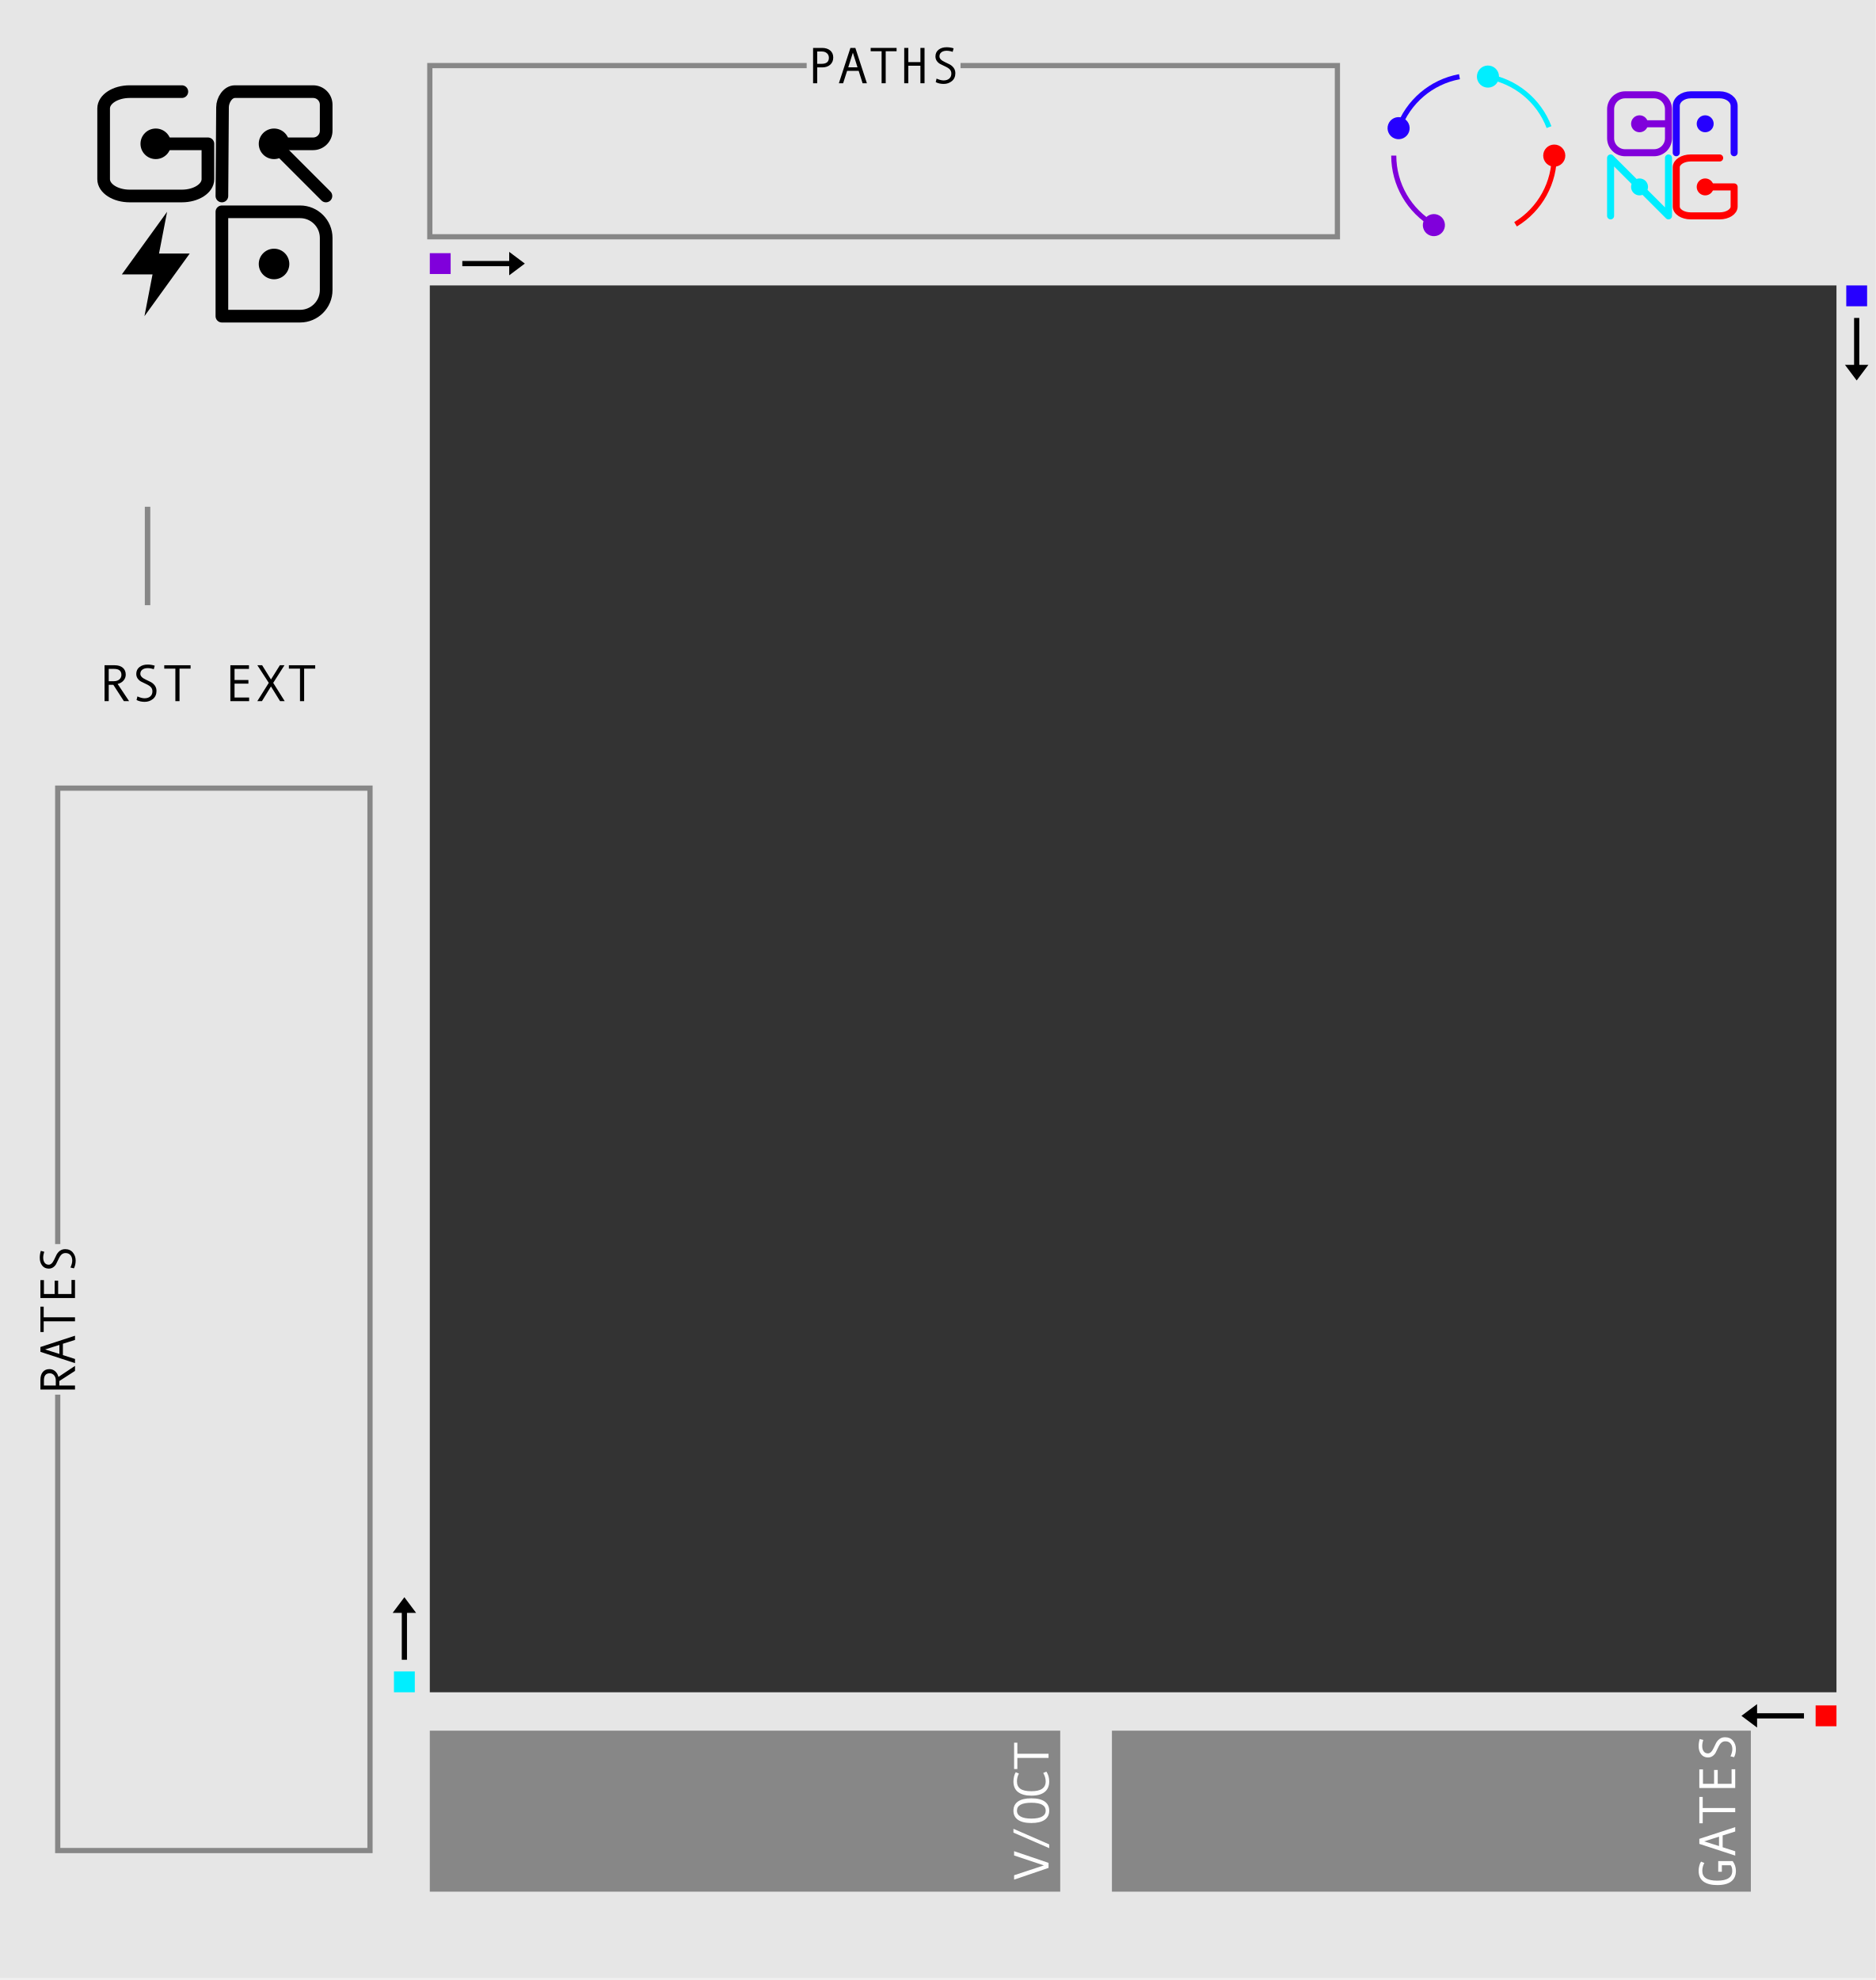
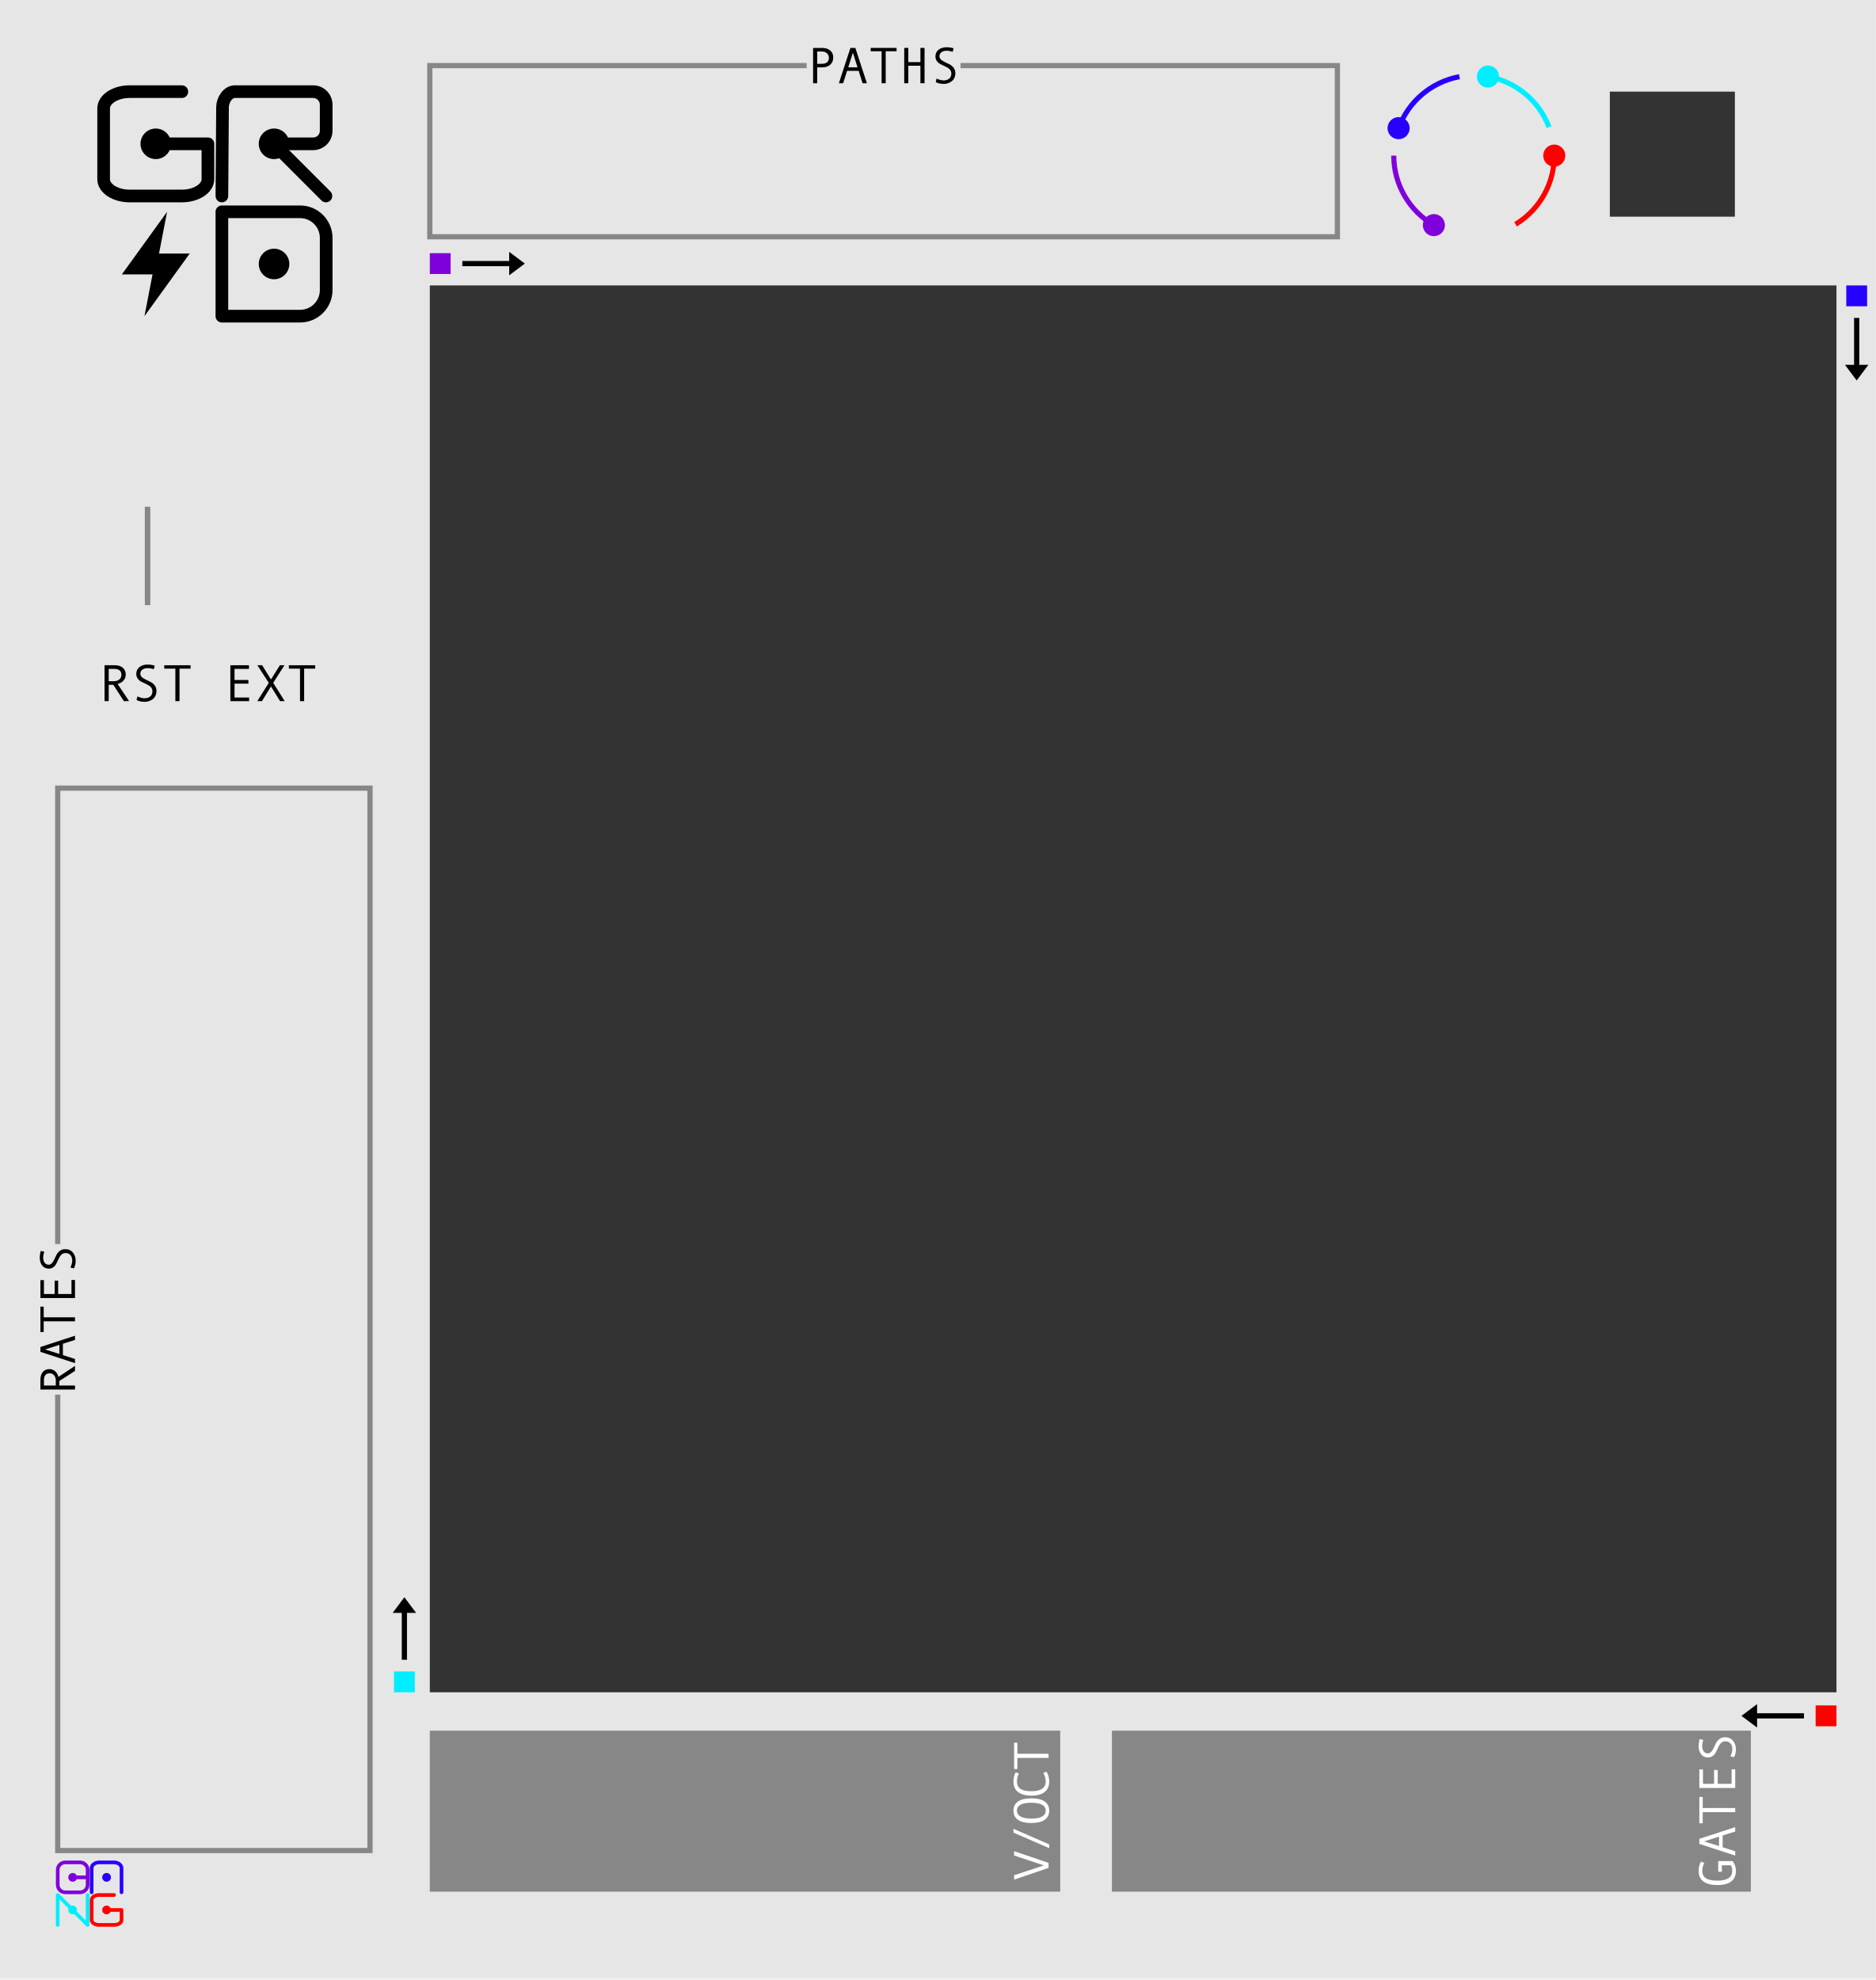
<svg xmlns="http://www.w3.org/2000/svg" width="100%" height="100%" viewBox="0 0 360 380" version="1.1" xml:space="preserve" style="fill-rule:evenodd;clip-rule:evenodd;stroke-miterlimit:36.5;">
  <rect id="StochSeqGrid" x="0" y="0" width="360" height="379.6" style="fill:none;" />
  <clipPath id="_clip1">
    <rect x="0" y="0" width="360" height="379.6" />
  </clipPath>
  <g clip-path="url(#_clip1)">
    <g id="Layer1">
      <rect id="background" x="0" y="0" width="360" height="380.662" style="fill:#e6e6e6;" />
      <rect id="rect" x="82.5" y="54.78" width="270" height="270" style="fill:#333;" />
      <path d="M28.324,97.257l0,18.887" style="fill:none;stroke:#282828;stroke-opacity:0.5;stroke-width:1.05px;" />
      <rect x="82.5" y="48.587" width="4" height="4" style="fill:#8000db;" />
      <path d="M75.619,320.78l0,4l4,-0l0,-4l-4,-0Z" style="fill:#0ef;" />
      <path d="M358.381,58.78l-0,-4l-4,-0l-0,4l4,-0Z" style="fill:#2600ff;" />
      <rect x="348.5" y="327.303" width="4" height="4" style="fill:#f00;" />
      <path d="M97.738,48.337l3,2.25l-3,2.25l0,-4.5Z" />
      <path d="M88.738,50.587l9.6,-0" style="fill:none;stroke:#000;stroke-width:1px;" />
      <path d="M75.369,309.541l2.25,-3l2.25,3l-4.5,0Z" />
      <path d="M77.619,318.541l0,-9.6" style="fill:none;stroke:#000;stroke-width:1px;" />
      <path d="M358.631,70.018l-2.25,3l-2.25,-3l4.5,-0Z" />
      <path d="M356.381,61.018l-0,9.6" style="fill:none;stroke:#000;stroke-width:1px;" />
      <path d="M337.262,331.553l-3,-2.25l3,-2.25l-0,4.5Z" />
      <path d="M346.262,329.303l-9.6,0" style="fill:none;stroke:#000;stroke-width:1px;" />
      <rect x="213.429" y="332.149" width="122.637" height="30.895" style="fill:#282828;fill-opacity:0.5;" />
      <rect x="82.5" y="332.149" width="121.005" height="30.895" style="fill:#282828;fill-opacity:0.5;" />
      <rect x="11.078" y="151.258" width="59.94" height="203.895" style="fill:none;stroke:#282828;stroke-opacity:0.5;stroke-width:1px;stroke-miterlimit:1.5;" />
      <rect x="82.5" y="12.587" width="174.207" height="32.854" style="fill:none;stroke:#282828;stroke-opacity:0.5;stroke-width:1px;stroke-miterlimit:1.5;" />
      <g id="grid">
        <g>
          <circle cx="52.6" cy="50.663" r="2.932" />
          <path d="M62.607,45.653c0,-2.761 -2.242,-5.003 -5.003,-5.003l-15.012,-0l0,20.027l15.012,-0c2.761,-0 5.003,-2.242 5.003,-5.004l0,-10.02Z" style="fill:none;stroke:#000;stroke-width:2.43px;stroke-linejoin:round;stroke-miterlimit:3;" />
        </g>
        <g>
          <circle cx="52.6" cy="27.6" r="2.932" />
          <path d="M52.553,27.6l10.007,10.014" style="fill:none;stroke:#000;stroke-width:2.43px;stroke-linecap:round;stroke-miterlimit:1.5;" />
          <path d="M52.553,27.6l7.551,0c1.382,0 2.503,-1.121 2.503,-2.503l0,-5.007c0,-1.381 -1.121,-2.503 -2.503,-2.503l-15.008,-0c-1.382,-0 -2.384,1.623 -2.384,3.005l-0.12,17.022" style="fill:none;stroke:#000;stroke-width:2.43px;stroke-linecap:round;stroke-linejoin:round;stroke-miterlimit:3;" />
        </g>
        <g>
          <circle cx="29.9" cy="27.6" r="2.932" />
          <path d="M34.904,17.587l-10.008,-0c-2.761,-0 -5.003,1.445 -5.003,3.225l-0,13.577c-0,1.78 2.242,3.225 5.003,3.225l10.008,-0c2.762,-0 5.004,-1.445 5.004,-3.225l-0,-6.789l-10.008,0" style="fill:none;stroke:#000;stroke-width:2.43px;stroke-linecap:round;stroke-linejoin:round;stroke-miterlimit:3;" />
        </g>
        <path d="M30.523,48.661l5.89,-0l-8.684,12.016l1.548,-8.011l-5.89,-0l8.684,-12.016l-1.548,8.011Z" />
      </g>
      <g id="logo">
        <g>
-           <circle cx="314.704" cy="23.755" r="1.627" style="fill:#8000db;" />
-           <path d="M314.704,23.755l5.554,0" style="fill:none;stroke:#8000db;stroke-width:1.35px;stroke-miterlimit:1.5;" />
-           <path d="M320.258,20.975c0,-1.533 -1.244,-2.777 -2.777,-2.777l-5.554,-0c-1.532,-0 -2.777,1.244 -2.777,2.777l0,5.561c0,1.532 1.245,2.776 2.777,2.776l5.554,0c1.533,0 2.777,-1.244 2.777,-2.776l0,-5.561Z" style="fill:none;stroke:#8000db;stroke-width:1.35px;stroke-linejoin:round;stroke-miterlimit:3;" />
+           <circle cx="13.95" cy="360.3" r="0.841" style="fill:#8000db;" />
+           <path d="M13.95,360.3l2.869,0" style="fill:none;stroke:#8000db;stroke-width:0.7px;stroke-miterlimit:1.5;" />
+           <path d="M16.819,358.864c0,-0.792 -0.643,-1.434 -1.434,-1.434l-2.869,-0c-0.792,-0 -1.434,0.642 -1.434,1.434l-0,2.872c-0,0.792 0.642,1.435 1.434,1.435l2.869,-0c0.791,-0 1.434,-0.643 1.434,-1.435l0,-2.872Z" style="fill:none;stroke:#8000db;stroke-width:0.7px;stroke-linejoin:round;stroke-miterlimit:3;" />
        </g>
        <g>
-           <circle cx="327.302" cy="35.872" r="1.627" style="fill:#f00;" />
-           <path d="M330.079,30.315l-5.554,0c-1.532,0 -2.777,0.802 -2.777,1.79l0,7.535c0,0.988 1.245,1.79 2.777,1.79l5.554,-0c1.533,-0 2.777,-0.802 2.777,-1.79l0,-3.768l-5.554,0" style="fill:none;stroke:#f00;stroke-width:1.35px;stroke-linecap:round;stroke-linejoin:round;stroke-miterlimit:3;" />
+           <circle cx="20.458" cy="366.559" r="0.841" style="fill:#f00;" />
+           <path d="M21.892,363.689l-2.869,-0c-0.791,-0 -1.434,0.414 -1.434,0.924l-0,3.892c-0,0.51 0.643,0.925 1.434,0.925l2.869,-0c0.792,-0 1.434,-0.415 1.434,-0.925l0,-1.946l-2.868,0" style="fill:none;stroke:#f00;stroke-width:0.7px;stroke-linecap:round;stroke-linejoin:round;stroke-miterlimit:3;" />
        </g>
        <g>
-           <circle cx="327.302" cy="23.755" r="1.627" style="fill:#2600ff;" />
-           <path d="M332.856,29.312l0,-8.981c0,-1.177 -1.244,-2.133 -2.777,-2.133l-5.554,-0c-1.532,-0 -2.777,0.956 -2.777,2.133l0,8.981" style="fill:none;stroke:#2600ff;stroke-width:1.35px;stroke-linecap:round;stroke-linejoin:round;stroke-miterlimit:3;" />
+           <circle cx="20.458" cy="360.3" r="0.841" style="fill:#2600ff;" />
+           <path d="M23.326,363.171l0,-4.64c0,-0.608 -0.642,-1.101 -1.434,-1.101l-2.869,-0c-0.791,-0 -1.434,0.493 -1.434,1.101l-0,4.64" style="fill:none;stroke:#2600ff;stroke-width:0.7px;stroke-linecap:round;stroke-linejoin:round;stroke-miterlimit:3;" />
        </g>
        <g>
-           <circle cx="314.701" cy="35.872" r="1.627" style="fill:#0ef;" />
-           <path d="M309.144,41.43l-0,-11.115l11.114,11.115l0,-11.115" style="fill:none;stroke:#0ef;stroke-width:1.35px;stroke-linecap:round;stroke-linejoin:round;stroke-miterlimit:1.5;" />
+           <circle cx="13.949" cy="366.559" r="0.841" style="fill:#0ef;" />
+           <path d="M11.078,369.43l0,-5.741l5.741,5.741l0,-5.741" style="fill:none;stroke:#0ef;stroke-width:0.7px;stroke-linecap:round;stroke-linejoin:round;stroke-miterlimit:1.5;" />
        </g>
      </g>
      <g>
        <path d="M194.652,355.276l6.611,2.246l0,0.962l-6.611,2.251l-0,-0.84l5.721,-1.889l-5.721,-1.9l-0,-0.83Z" style="fill:#fff;fill-rule:nonzero;" />
        <path d="M194.525,350.982l6.865,2.993l-0,0.718l-6.865,-2.978l0,-0.733Z" style="fill:#fff;fill-rule:nonzero;" />
        <path d="M194.525,347.504c0,-0.772 0.293,-1.36 0.879,-1.766c0.585,-0.405 1.437,-0.607 2.556,-0.607c1.112,-0 1.961,0.201 2.549,0.605c0.587,0.404 0.881,0.993 0.881,1.768c-0,0.768 -0.293,1.355 -0.879,1.76c-0.586,0.405 -1.436,0.608 -2.551,0.608c-1.115,-0 -1.967,-0.202 -2.554,-0.606c-0.587,-0.403 -0.881,-0.991 -0.881,-1.762Zm6.19,-0c-0,-1.016 -0.919,-1.524 -2.755,-1.524c-1.84,0 -2.76,0.508 -2.76,1.524c-0,0.494 0.238,0.871 0.714,1.13c0.477,0.259 1.159,0.388 2.046,0.388c0.896,0 1.58,-0.128 2.05,-0.386c0.47,-0.257 0.705,-0.634 0.705,-1.132Z" style="fill:#fff;fill-rule:nonzero;" />
        <path d="M200.851,340.011c0.359,0.541 0.539,1.167 0.539,1.88c-0,0.892 -0.294,1.57 -0.881,2.034c-0.588,0.464 -1.437,0.696 -2.549,0.696c-1.075,-0 -1.916,-0.225 -2.524,-0.674c-0.607,-0.449 -0.911,-1.134 -0.911,-2.056c0,-0.332 0.041,-0.66 0.122,-0.986c0.081,-0.326 0.189,-0.588 0.323,-0.786l0.605,0.264c-0.25,0.459 -0.375,0.961 -0.375,1.508c-0,0.635 0.221,1.107 0.663,1.416c0.442,0.31 1.141,0.464 2.097,0.464c1.836,0 2.755,-0.626 2.755,-1.88c-0,-0.53 -0.156,-1.074 -0.469,-1.631l0.605,-0.249Z" style="fill:#fff;fill-rule:nonzero;" />
        <path d="M195.275,334.458l-0,2.124l5.988,-0l0,0.796l-5.988,-0l-0,2.133l-0.623,0l-0,-5.053l0.623,-0Z" style="fill:#fff;fill-rule:nonzero;" />
      </g>
      <g>
        <path d="M47.817,134.564l-3.599,0l0,-6.89l3.57,0l-0,0.699l-2.769,-0l-0,2.133l2.661,0l0,0.699l-2.661,-0l-0,2.661l2.798,-0l-0,0.698Z" style="fill-rule:nonzero;" />
        <path d="M54.648,134.564l-0.889,0l-1.748,-2.822l-1.733,2.822l-0.889,0l2.202,-3.511l-2.192,-3.379l0.918,0l1.694,2.73l1.709,-2.73l0.879,0l-2.158,3.379l2.207,3.511Z" style="fill-rule:nonzero;" />
        <path d="M60.502,128.324l-2.124,-0l0,6.24l-0.796,0l0,-6.24l-2.133,-0l-0,-0.65l5.053,0l0,0.65Z" style="fill-rule:nonzero;" />
      </g>
      <g>
        <path d="M24.78,134.564l-1.001,0l-2.022,-3.13l-0.889,0l0,3.13l-0.8,0l-0,-6.89l1.948,0c0.654,0 1.171,0.159 1.55,0.477c0.379,0.317 0.569,0.759 0.569,1.325c-0,0.42 -0.138,0.794 -0.415,1.121c-0.277,0.327 -0.658,0.549 -1.143,0.666l2.203,3.301Zm-3.912,-3.828l1.011,-0c0.423,-0 0.767,-0.115 1.03,-0.344c0.264,-0.23 0.396,-0.519 0.396,-0.867c-0,-0.768 -0.469,-1.152 -1.406,-1.152l-1.031,-0l0,2.363Z" style="fill-rule:nonzero;" />
        <path d="M29.516,128.436c-0.41,-0.14 -0.799,-0.21 -1.167,-0.21c-0.417,0 -0.756,0.095 -1.018,0.286c-0.262,0.19 -0.393,0.461 -0.393,0.813c-0,0.416 0.343,0.783 1.03,1.098c0.508,0.235 0.844,0.398 1.008,0.489c0.165,0.091 0.332,0.216 0.501,0.376c0.169,0.159 0.305,0.347 0.407,0.564c0.103,0.216 0.154,0.459 0.154,0.73c0,0.67 -0.225,1.19 -0.676,1.56c-0.451,0.369 -0.982,0.554 -1.594,0.554c-0.593,-0 -1.112,-0.117 -1.558,-0.352l0.166,-0.688c0.524,0.238 0.982,0.356 1.372,0.356c0.456,0 0.821,-0.118 1.096,-0.354c0.276,-0.236 0.413,-0.56 0.413,-0.974c0,-0.306 -0.089,-0.565 -0.269,-0.779c-0.179,-0.213 -0.509,-0.43 -0.991,-0.651c-0.495,-0.228 -0.814,-0.384 -0.959,-0.467c-0.145,-0.083 -0.289,-0.198 -0.432,-0.344c-0.144,-0.146 -0.254,-0.311 -0.332,-0.493c-0.078,-0.182 -0.118,-0.381 -0.118,-0.596c0,-0.57 0.206,-1.014 0.616,-1.333c0.41,-0.319 0.929,-0.478 1.557,-0.478c0.459,-0 0.915,0.07 1.368,0.21l-0.181,0.683Z" style="fill-rule:nonzero;" />
        <path d="M36.581,128.324l-2.124,-0l0,6.24l-0.796,0l0,-6.24l-2.133,-0l-0,-0.65l5.053,0l0,0.65Z" style="fill-rule:nonzero;" />
      </g>
      <g>
        <path d="M332.578,357.184c0.414,0.563 0.62,1.186 0.62,1.87c0,0.895 -0.303,1.574 -0.91,2.036c-0.608,0.462 -1.495,0.693 -2.664,0.693c-1.13,0 -2.008,-0.223 -2.637,-0.671c-0.628,-0.448 -0.942,-1.134 -0.942,-2.058c-0,-0.332 0.042,-0.661 0.127,-0.986c0.084,-0.326 0.197,-0.588 0.337,-0.787l0.63,0.264c-0.261,0.459 -0.391,0.962 -0.391,1.509c0,0.631 0.231,1.103 0.693,1.413c0.463,0.311 1.19,0.467 2.183,0.467c1.914,-0 2.871,-0.627 2.871,-1.88c0,-0.472 -0.099,-0.829 -0.298,-1.069l-1.699,-0l0,1.24l-0.693,-0l-0,-2.041l2.773,-0Z" style="fill:#fff;fill-rule:nonzero;" />
        <path d="M333.066,350.66l0,0.84l-2.412,0.762l0,2.261l2.412,0.771l0,0.83l-6.889,-2.251l-0,-0.962l6.889,-2.251Zm-3.11,1.831l-2.852,0.904l2.852,0.898l0,-1.802Z" style="fill:#fff;fill-rule:nonzero;" />
        <path d="M326.826,344.869l0,2.124l6.24,0l0,0.796l-6.24,0l0,2.134l-0.649,0l-0,-5.054l0.649,0Z" style="fill:#fff;fill-rule:nonzero;" />
        <path d="M333.066,339.552l0,3.599l-6.889,-0l-0,-3.57l0.698,0l-0,2.769l2.134,-0l-0,-2.661l0.698,-0l0,2.661l2.661,-0l0,-2.798l0.698,-0Z" style="fill:#fff;fill-rule:nonzero;" />
        <path d="M326.938,333.932c-0.14,0.41 -0.209,0.799 -0.209,1.167c-0,0.417 0.095,0.756 0.285,1.018c0.191,0.262 0.462,0.393 0.813,0.393c0.417,-0 0.783,-0.343 1.099,-1.03c0.234,-0.508 0.397,-0.844 0.488,-1.009c0.091,-0.164 0.217,-0.331 0.376,-0.5c0.16,-0.169 0.348,-0.305 0.564,-0.408c0.216,-0.102 0.46,-0.154 0.73,-0.154c0.671,0 1.191,0.226 1.56,0.677c0.369,0.45 0.554,0.982 0.554,1.594c0,0.592 -0.117,1.112 -0.351,1.558l-0.689,-0.167c0.238,-0.524 0.357,-0.981 0.357,-1.372c-0,-0.455 -0.118,-0.821 -0.354,-1.096c-0.236,-0.275 -0.561,-0.412 -0.974,-0.412c-0.306,-0 -0.566,0.089 -0.779,0.268c-0.214,0.179 -0.431,0.51 -0.652,0.991c-0.228,0.495 -0.383,0.815 -0.466,0.96c-0.083,0.145 -0.198,0.289 -0.345,0.432c-0.146,0.143 -0.311,0.254 -0.493,0.332c-0.182,0.078 -0.381,0.117 -0.596,0.117c-0.569,0 -1.014,-0.205 -1.333,-0.615c-0.319,-0.41 -0.478,-0.929 -0.478,-1.558c-0,-0.459 0.07,-0.914 0.21,-1.367l0.683,0.181Z" style="fill:#fff;fill-rule:nonzero;" />
      </g>
      <g>
        <path d="M5.658,267.66l0,-28.899l10.835,0l0,28.899l-10.835,-0Z" style="fill:#e6e6e6;fill-rule:nonzero;" />
        <path d="M14.396,262.139l-0,0.964l-3.015,1.947l0,0.856l3.015,-0l-0,0.771l-6.636,0l0,-1.876c0,-0.631 0.153,-1.128 0.459,-1.494c0.305,-0.365 0.731,-0.547 1.277,-0.547c0.404,-0 0.764,0.133 1.079,0.399c0.315,0.267 0.529,0.634 0.642,1.101l3.179,-2.121Zm-3.687,3.767l-0,-0.974c-0,-0.407 -0.111,-0.738 -0.332,-0.992c-0.221,-0.254 -0.499,-0.381 -0.834,-0.381c-0.74,0 -1.11,0.452 -1.11,1.354l-0,0.993l2.276,-0Z" style="fill-rule:nonzero;" />
        <path d="M14.396,256.35l-0,0.808l-2.323,0.734l-0,2.178l2.323,0.743l-0,0.799l-6.636,-2.168l0,-0.926l6.636,-2.168Zm-2.996,1.763l-2.746,0.87l2.746,0.866l0,-1.736Z" style="fill-rule:nonzero;" />
        <path d="M8.386,250.772l-0,2.046l6.01,-0l-0,0.766l-6.01,0l-0,2.055l-0.626,0l0,-4.867l0.626,0Z" style="fill-rule:nonzero;" />
        <path d="M14.396,245.651l-0,3.466l-6.636,-0l0,-3.438l0.673,-0l-0,2.666l2.055,0l-0,-2.563l0.672,0l0,2.563l2.563,0l0,-2.694l0.673,-0Z" style="fill-rule:nonzero;" />
        <path d="M8.494,240.238c-0.135,0.395 -0.202,0.769 -0.202,1.124c-0,0.401 0.091,0.728 0.275,0.98c0.183,0.253 0.444,0.379 0.783,0.379c0.401,-0 0.754,-0.331 1.058,-0.992c0.226,-0.49 0.382,-0.813 0.47,-0.972c0.088,-0.158 0.209,-0.319 0.362,-0.482c0.154,-0.163 0.335,-0.294 0.544,-0.392c0.208,-0.099 0.442,-0.148 0.703,-0.148c0.645,-0 1.146,0.217 1.502,0.651c0.356,0.434 0.534,0.946 0.534,1.535c-0,0.571 -0.113,1.071 -0.339,1.501l-0.663,-0.16c0.229,-0.505 0.344,-0.946 0.344,-1.322c-0,-0.439 -0.114,-0.791 -0.341,-1.056c-0.228,-0.265 -0.54,-0.397 -0.939,-0.397c-0.294,-0 -0.544,0.086 -0.75,0.259c-0.205,0.172 -0.414,0.49 -0.628,0.954c-0.219,0.477 -0.369,0.785 -0.449,0.924c-0.08,0.14 -0.19,0.279 -0.331,0.417c-0.141,0.138 -0.3,0.244 -0.475,0.319c-0.176,0.076 -0.367,0.113 -0.574,0.113c-0.549,0 -0.977,-0.197 -1.284,-0.592c-0.307,-0.395 -0.461,-0.895 -0.461,-1.501c0,-0.442 0.068,-0.88 0.203,-1.316l0.658,0.174Z" style="fill-rule:nonzero;" />
      </g>
      <g>
        <rect x="154.837" y="7.048" width="29.532" height="11.073" style="fill:#e6e6e6;fill-rule:nonzero;" />
        <path d="M156.068,9.196l1.72,0c0.651,0 1.171,0.164 1.562,0.49c0.391,0.327 0.586,0.777 0.586,1.351c0,0.577 -0.194,1.037 -0.583,1.382c-0.39,0.344 -0.9,0.516 -1.531,0.516l-0.966,0l-0,3.042l-0.788,0l-0,-6.781Zm0.788,3.052l0.855,0c0.926,0 1.389,-0.388 1.389,-1.163c0,-0.359 -0.125,-0.649 -0.377,-0.87c-0.251,-0.221 -0.576,-0.331 -0.973,-0.331l-0.894,-0l-0,2.364Z" style="fill-rule:nonzero;" />
        <path d="M166.396,15.977l-0.827,0l-0.75,-2.374l-2.225,0l-0.759,2.374l-0.817,0l2.215,-6.781l0.947,0l2.216,6.781Zm-1.803,-3.061l-0.889,-2.807l-0.884,2.807l1.773,0Z" style="fill-rule:nonzero;" />
        <path d="M172.095,9.835l-2.09,0l-0,6.142l-0.784,0l0,-6.142l-2.1,0l0,-0.639l4.974,0l0,0.639Z" style="fill-rule:nonzero;" />
        <path d="M177.459,15.977l-0.789,0l0,-3.364l-2.321,0l0,3.364l-0.788,0l0,-6.781l0.788,0l0,2.725l2.321,0l0,-2.725l0.789,0l-0,6.781Z" style="fill-rule:nonzero;" />
        <path d="M182.86,9.946c-0.403,-0.138 -0.786,-0.207 -1.148,-0.207c-0.41,0 -0.744,0.094 -1.002,0.281c-0.258,0.188 -0.387,0.455 -0.387,0.801c-0,0.41 0.338,0.77 1.014,1.081c0.5,0.231 0.83,0.391 0.992,0.481c0.162,0.089 0.326,0.213 0.493,0.37c0.166,0.157 0.3,0.342 0.401,0.555c0.101,0.213 0.152,0.452 0.152,0.718c-0,0.66 -0.222,1.172 -0.666,1.536c-0.444,0.363 -0.967,0.545 -1.569,0.545c-0.583,0 -1.094,-0.115 -1.533,-0.346l0.163,-0.678c0.516,0.234 0.966,0.351 1.351,0.351c0.448,0 0.808,-0.116 1.079,-0.348c0.27,-0.232 0.406,-0.552 0.406,-0.959c-0,-0.301 -0.088,-0.557 -0.265,-0.766c-0.176,-0.21 -0.501,-0.424 -0.975,-0.642c-0.487,-0.224 -0.802,-0.377 -0.945,-0.459c-0.142,-0.082 -0.284,-0.195 -0.425,-0.339c-0.141,-0.144 -0.25,-0.306 -0.327,-0.485c-0.077,-0.18 -0.115,-0.375 -0.115,-0.586c-0,-0.561 0.202,-0.999 0.605,-1.312c0.404,-0.314 0.915,-0.471 1.534,-0.471c0.451,-0 0.9,0.068 1.345,0.206l-0.178,0.673Z" style="fill-rule:nonzero;" />
      </g>
      <path d="M276.287,41.369c1.014,0.585 1.362,1.884 0.777,2.897c-0.586,1.014 -1.884,1.362 -2.898,0.777c-1.013,-0.586 -1.361,-1.884 -0.776,-2.898c0.585,-1.013 1.884,-1.361 2.897,-0.776Z" style="fill:#8000db;" />
      <path d="M270.447,25.323c-0.4,1.1 -1.618,1.668 -2.718,1.268c-1.1,-0.401 -1.669,-1.619 -1.268,-2.719c0.4,-1.1 1.618,-1.668 2.718,-1.268c1.1,0.401 1.668,1.619 1.268,2.719Z" style="fill:#2600ff;" />
      <path d="M285.235,16.785c-1.153,-0.203 -1.924,-1.304 -1.72,-2.457c0.203,-1.153 1.304,-1.924 2.457,-1.72c1.153,0.203 1.924,1.304 1.72,2.457c-0.203,1.152 -1.304,1.923 -2.457,1.72Z" style="fill:#0ef;" />
      <path d="M296.211,29.866c0,-1.171 0.951,-2.121 2.121,-2.121c1.171,-0 2.121,0.95 2.121,2.121c0,1.171 -0.95,2.121 -2.121,2.121c-1.17,-0 -2.121,-0.95 -2.121,-2.121Z" style="fill:#f00;" />
      <path d="M267.525,29.866c0,5.514 2.947,10.607 7.727,13.355c-4.78,-2.748 -7.727,-7.841 -7.727,-13.355Z" style="fill:none;stroke:#8000db;stroke-width:0.98px;" />
      <path d="M280.138,14.717c-5.422,0.999 -9.897,4.82 -11.734,10.019c1.837,-5.199 6.312,-9.02 11.734,-10.019Z" style="fill:none;stroke:#2600ff;stroke-width:0.98px;" />
      <path d="M297.328,24.396c-1.958,-5.154 -6.521,-8.869 -11.966,-9.74c5.445,0.871 10.008,4.586 11.966,9.74Z" style="fill:none;stroke:#0ef;stroke-width:0.98px;" />
      <path d="M290.9,43.047c4.718,-2.854 7.551,-8.011 7.429,-13.523c0.122,5.512 -2.711,10.669 -7.429,13.523Z" style="fill:none;stroke:#f00;stroke-width:0.98px;" />
+       <rect x="309" y="17.587" width="24" height="24" style="fill:#333;" />
    </g>
  </g>
</svg>
